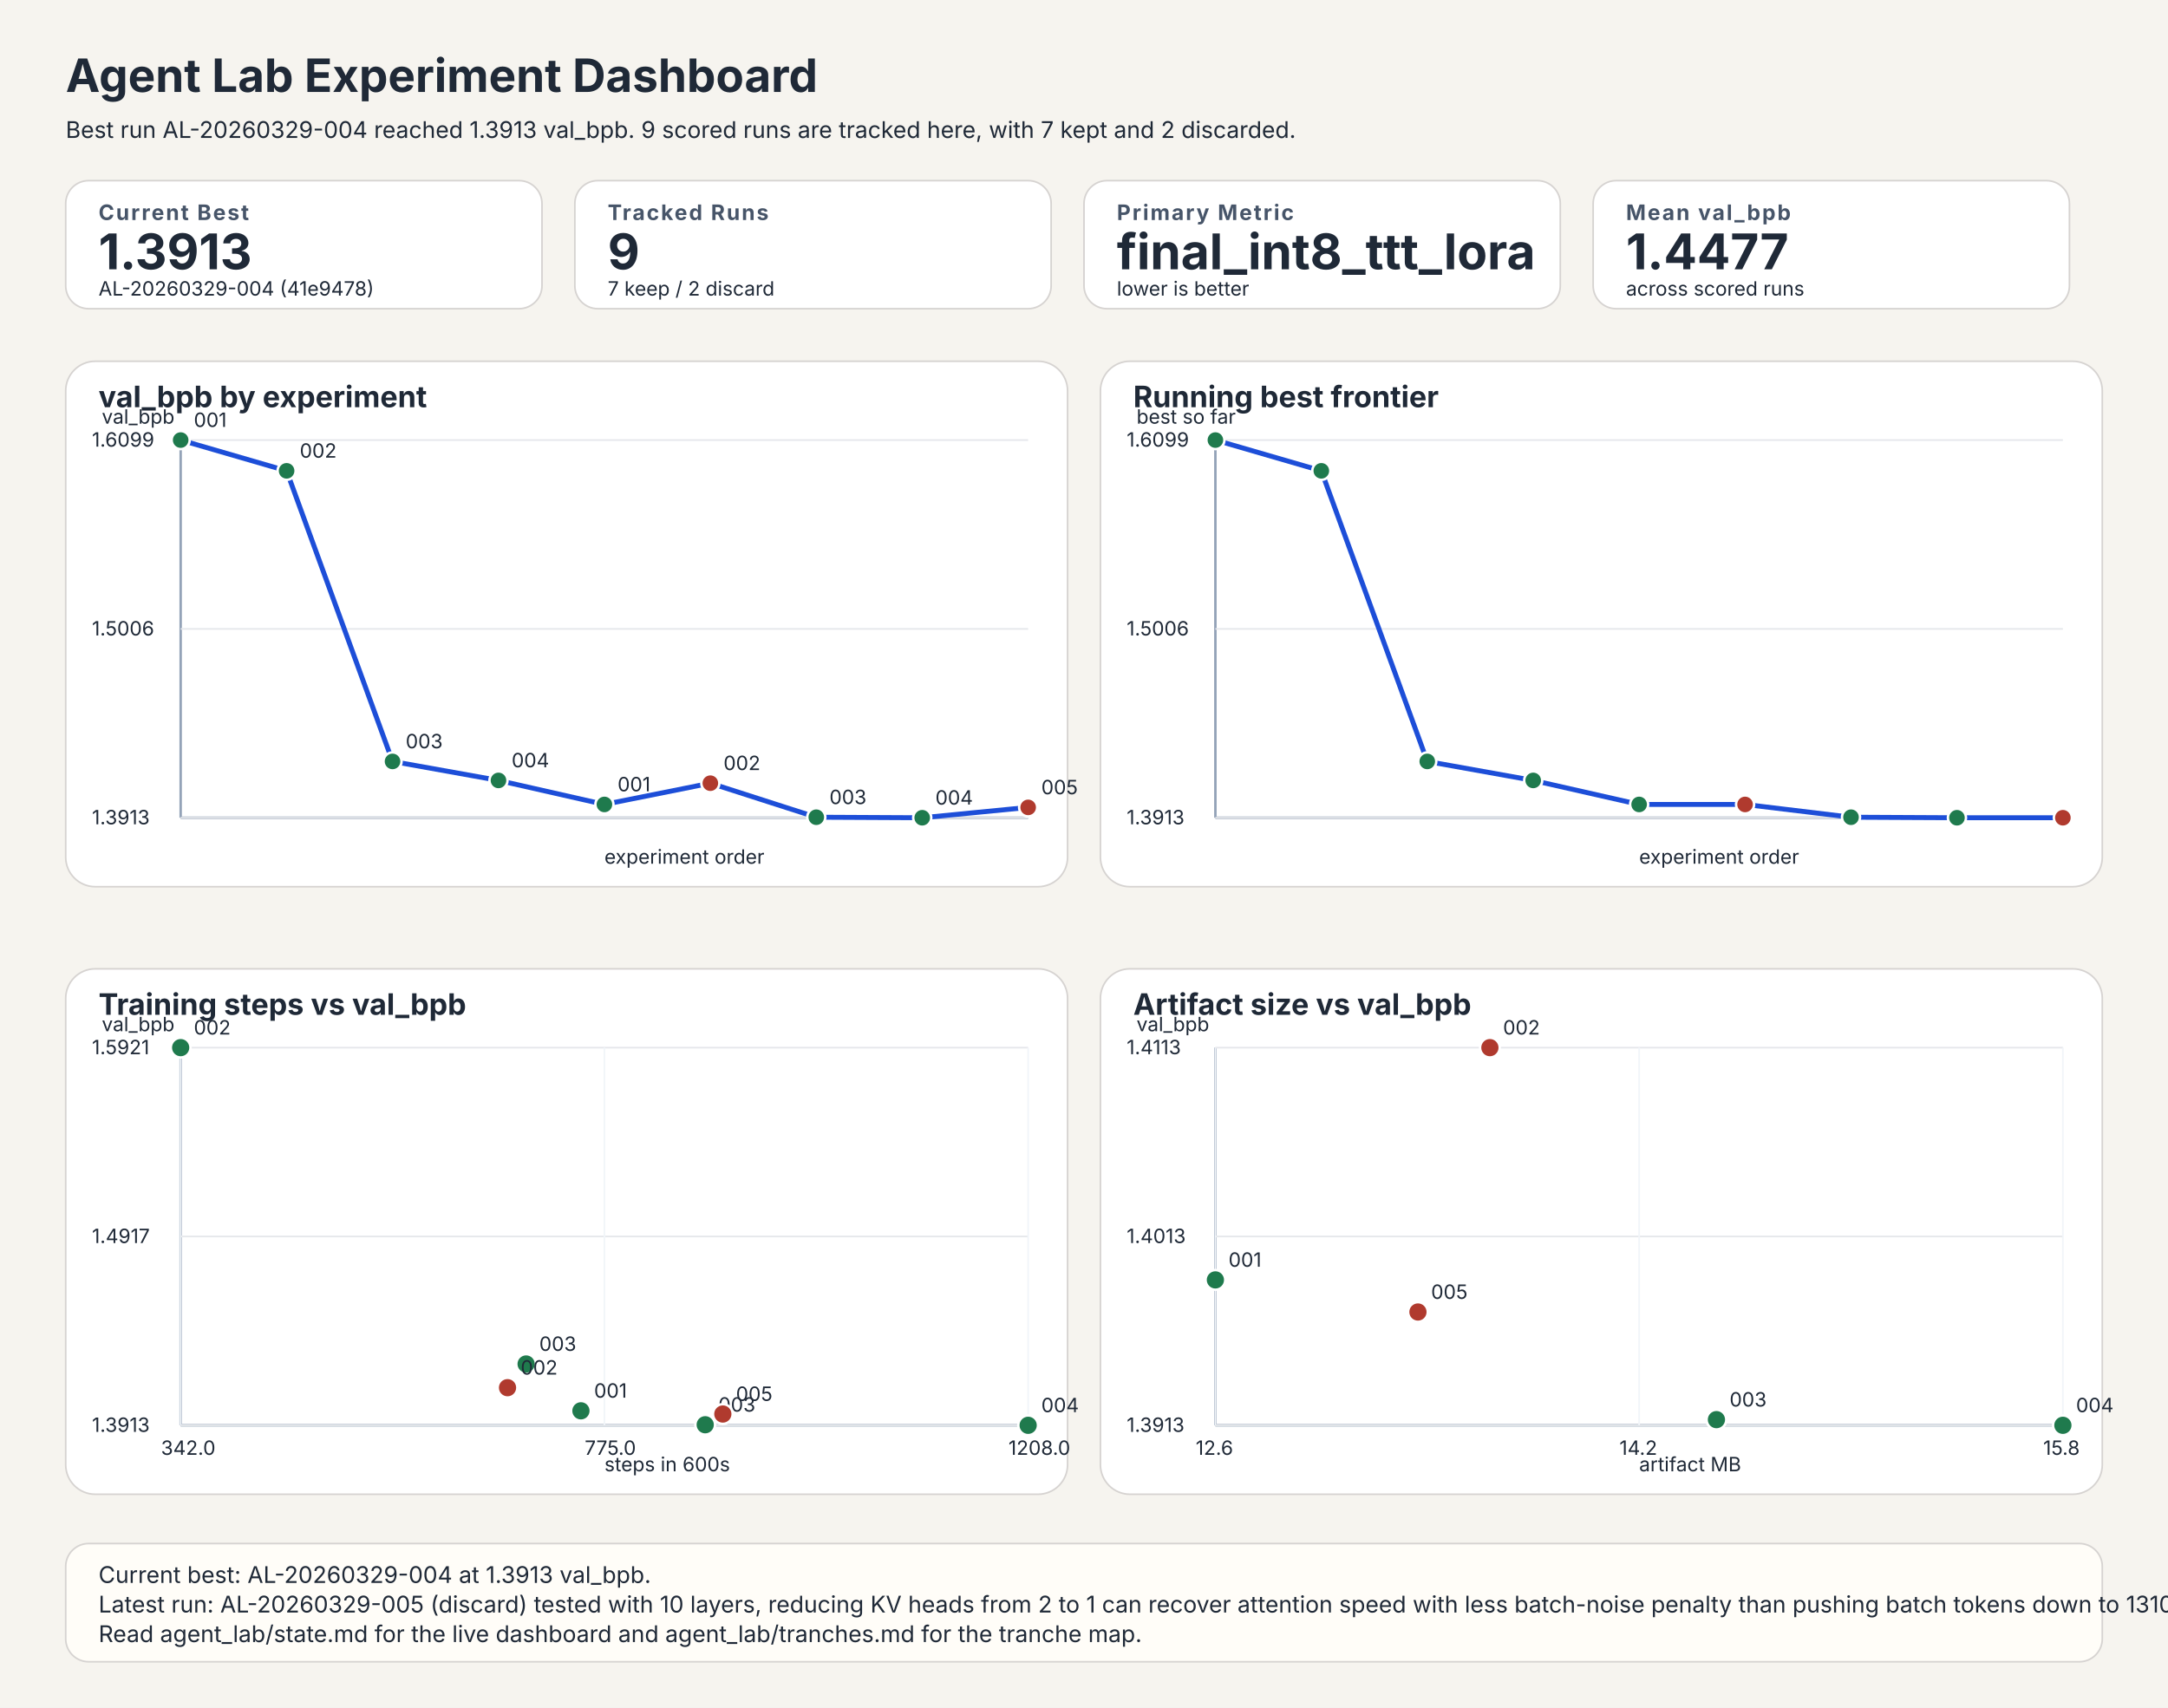
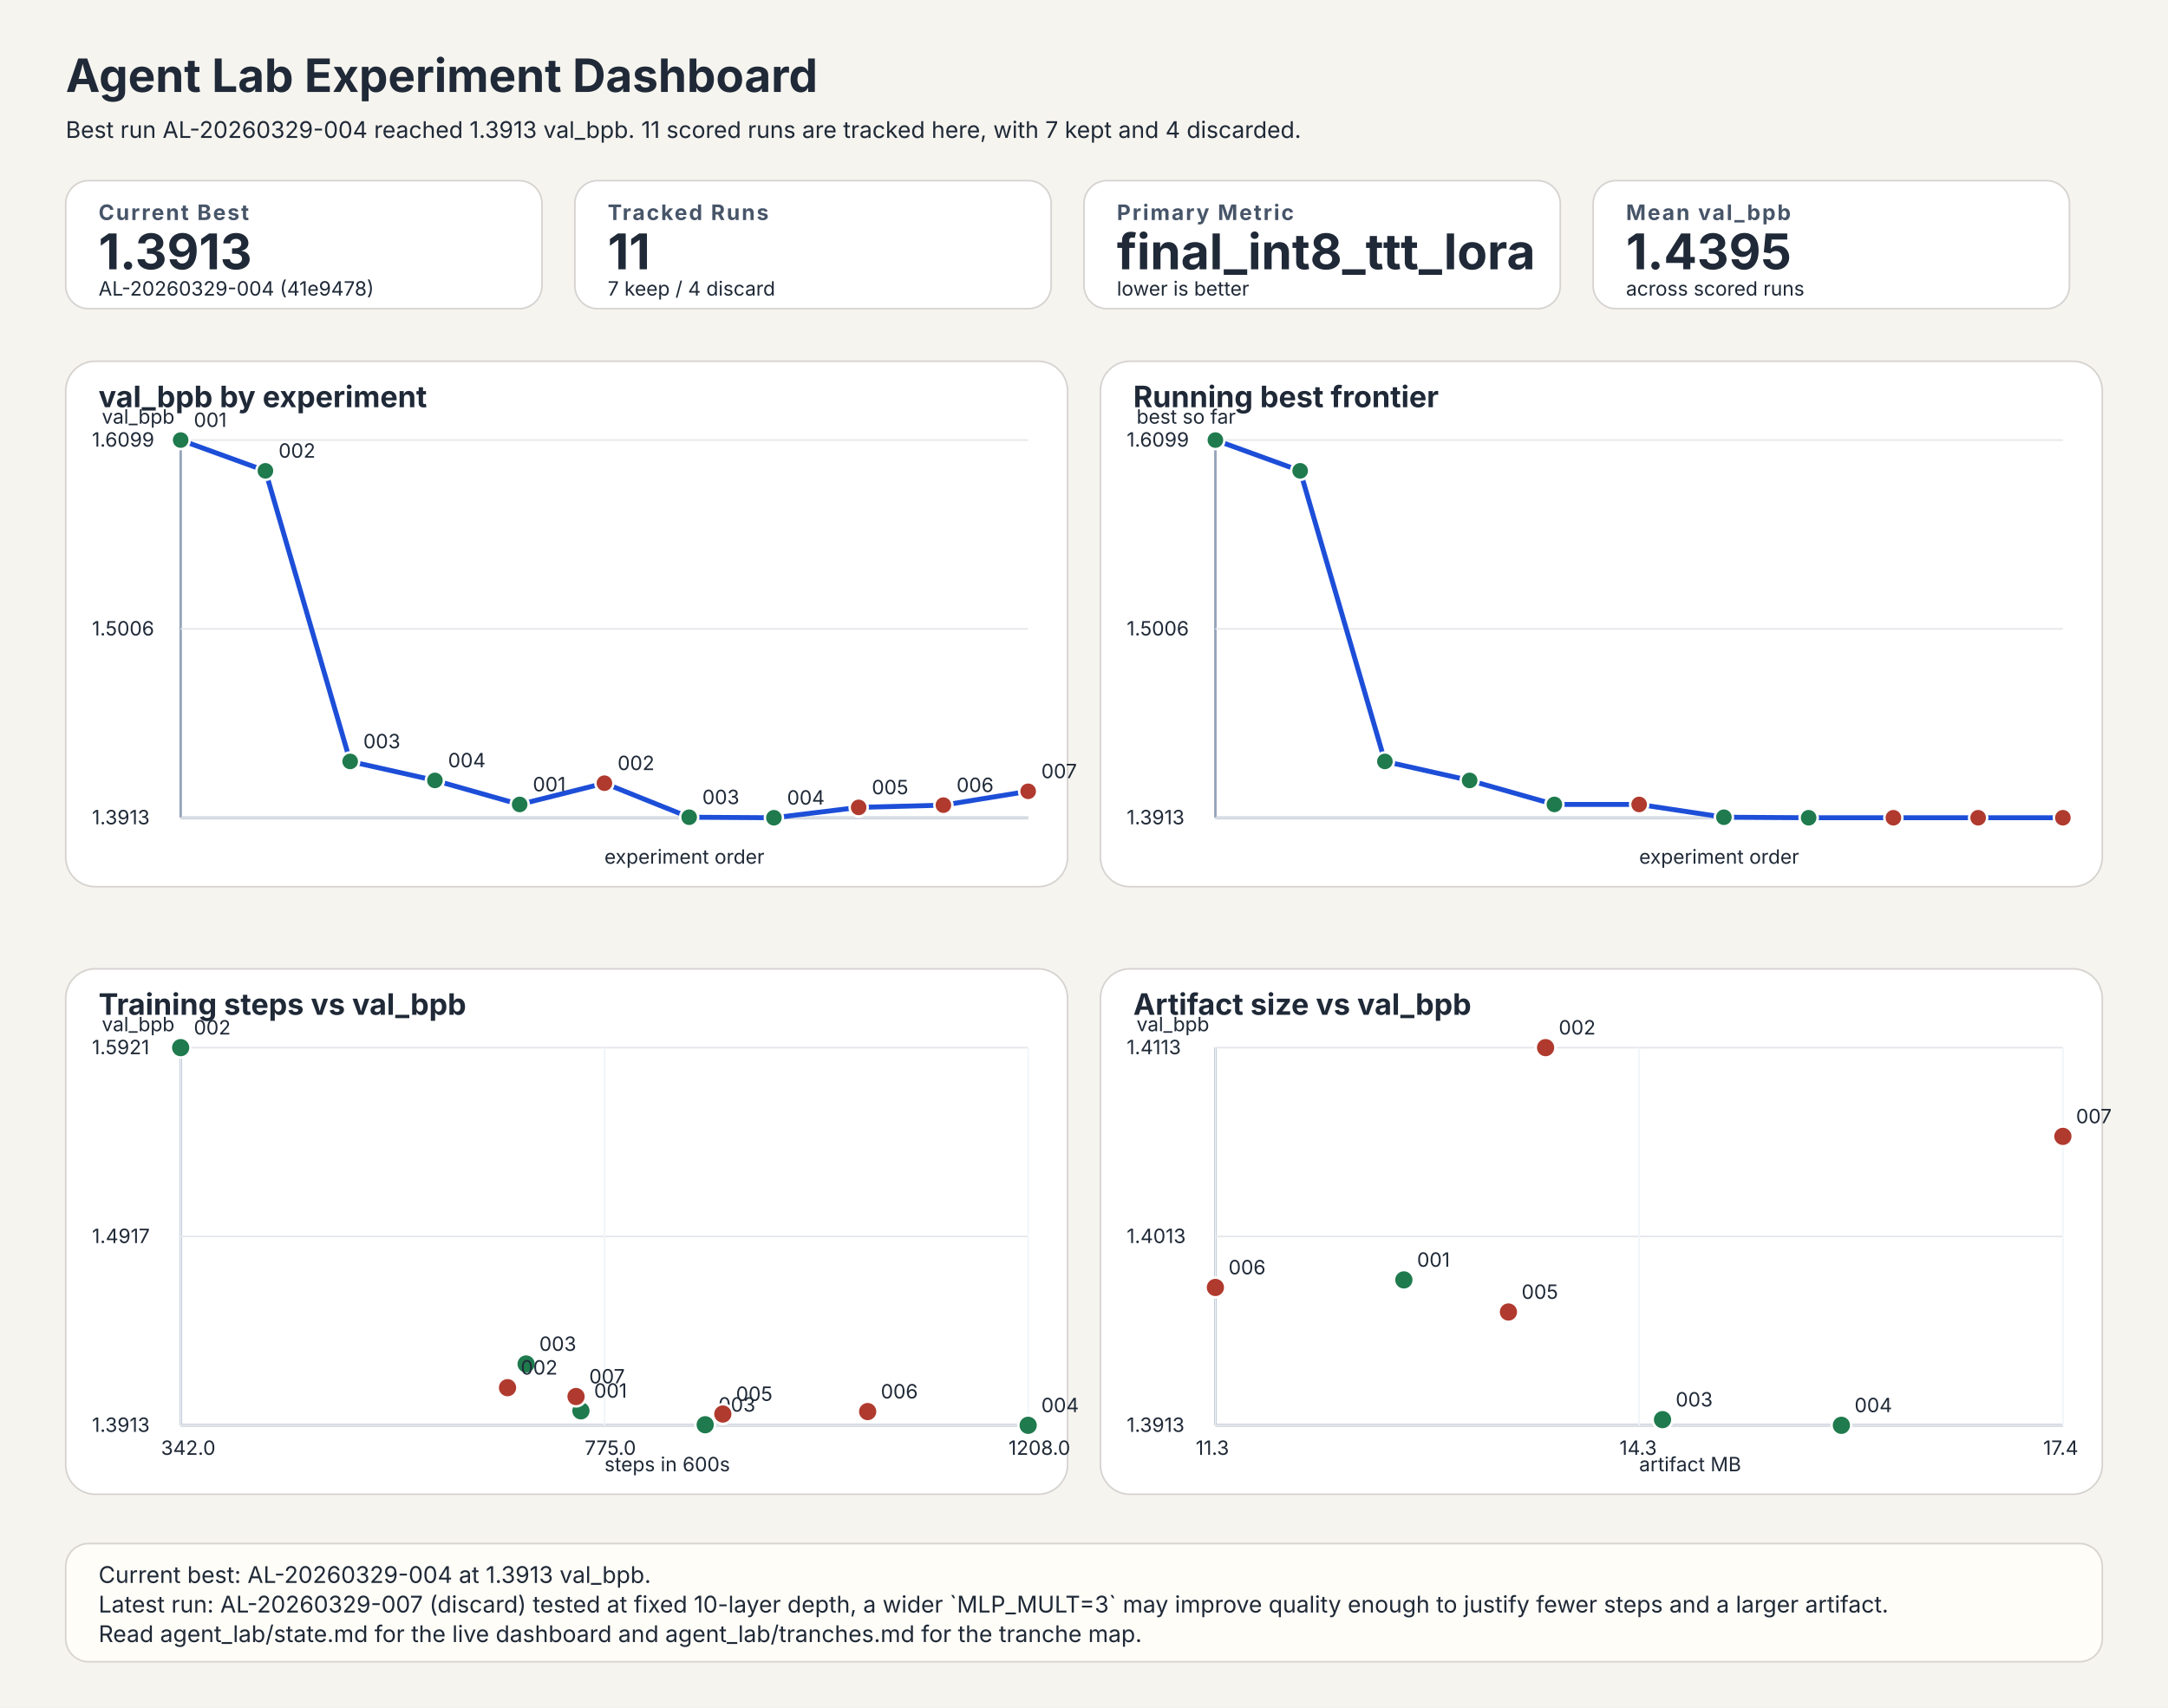
<svg xmlns="http://www.w3.org/2000/svg" width="1320" height="1040" viewBox="0 0 1320 1040">
  <rect width="100%" height="100%" fill="#f6f4ef" />
  <style>text{font-family:ui-sans-serif,system-ui,-apple-system,BlinkMacSystemFont,"Segoe UI",sans-serif;fill:#1f2937}.small{font-size:12px}.body{font-size:14px}.label{font-size:15px;font-weight:600}.title{font-size:28px;font-weight:700}.cardtitle{font-size:13px;font-weight:700;letter-spacing:.08em;text-transform:uppercase;fill:#475569}.metric{font-size:30px;font-weight:700}.paneltitle{font-size:18px;font-weight:700}</style>
  <text x="40" y="56" class="title">Agent Lab Experiment Dashboard</text>
-   <text x="40" y="84" class="body">Best run AL-20260329-004 reached 1.3913 val_bpb. 9 scored runs are tracked here, with 7 kept and 2 discarded.</text>
+   <text x="40" y="84" class="body">Best run AL-20260329-004 reached 1.3913 val_bpb. 11 scored runs are tracked here, with 7 kept and 4 discarded.</text>
  <rect x="40" y="110" width="290" height="78" rx="14" fill="#ffffff" stroke="#d6d3d1" />
  <text x="60" y="134" class="cardtitle">Current Best</text>
  <text x="60" y="164" class="metric">1.3913</text>
  <text x="60" y="180" class="small">AL-20260329-004 (41e9478)</text>
  <rect x="350" y="110" width="290" height="78" rx="14" fill="#ffffff" stroke="#d6d3d1" />
  <text x="370" y="134" class="cardtitle">Tracked Runs</text>
-   <text x="370" y="164" class="metric">9</text>
-   <text x="370" y="180" class="small">7 keep / 2 discard</text>
+   <text x="370" y="164" class="metric">11</text>
+   <text x="370" y="180" class="small">7 keep / 4 discard</text>
  <rect x="660" y="110" width="290" height="78" rx="14" fill="#ffffff" stroke="#d6d3d1" />
  <text x="680" y="134" class="cardtitle">Primary Metric</text>
  <text x="680" y="164" class="metric">final_int8_ttt_lora</text>
  <text x="680" y="180" class="small">lower is better</text>
  <rect x="970" y="110" width="290" height="78" rx="14" fill="#ffffff" stroke="#d6d3d1" />
  <text x="990" y="134" class="cardtitle">Mean val_bpb</text>
-   <text x="990" y="164" class="metric">1.4477</text>
+   <text x="990" y="164" class="metric">1.4395</text>
  <text x="990" y="180" class="small">across scored runs</text>
  <rect x="40" y="220" width="610" height="320" rx="18" fill="#ffffff" stroke="#d6d3d1" />
  <text x="60" y="248" class="paneltitle">val_bpb by experiment</text>
  <line x1="110" y1="498" x2="626" y2="498" stroke="#94a3b8" stroke-width="1.5" />
  <line x1="110" y1="498" x2="110" y2="268" stroke="#94a3b8" stroke-width="1.5" />
  <text x="368.00" y="526.00" class="small">experiment order</text>
  <text x="62.00" y="258.00" class="small">val_bpb</text>
  <line x1="110" y1="498.00" x2="626" y2="498.00" stroke="#e5e7eb" stroke-width="1" />
  <text x="56.00" y="502.00" class="small">1.3913</text>
  <line x1="110" y1="383.00" x2="626" y2="383.00" stroke="#e5e7eb" stroke-width="1" />
  <text x="56.00" y="387.00" class="small">1.5006</text>
  <line x1="110" y1="268.00" x2="626" y2="268.00" stroke="#e5e7eb" stroke-width="1" />
  <text x="56.00" y="272.00" class="small">1.6099</text>
-   <polyline fill="none" stroke="#1d4ed8" stroke-width="3" points="110.00,268.00 174.50,286.73 239.00,463.70 303.50,475.27 368.00,489.90 432.50,476.96 497.00,497.68 561.50,498.00 626.00,491.69" />
+   <polyline fill="none" stroke="#1d4ed8" stroke-width="3" points="110.00,268.00 161.60,286.73 213.20,463.70 264.80,475.27 316.40,489.90 368.00,476.96 419.60,497.68 471.20,498.00 522.80,491.69 574.40,490.32 626.00,481.90" />
  <circle cx="110.00" cy="268.00" r="5.5" fill="#1f7a4d" stroke="#ffffff" stroke-width="1.5" />
  <text x="118.00" y="260.00" class="small">001</text>
-   <circle cx="174.50" cy="286.73" r="5.5" fill="#1f7a4d" stroke="#ffffff" stroke-width="1.5" />
-   <text x="182.50" y="278.73" class="small">002</text>
-   <circle cx="239.00" cy="463.70" r="5.5" fill="#1f7a4d" stroke="#ffffff" stroke-width="1.5" />
-   <text x="247.00" y="455.70" class="small">003</text>
-   <circle cx="303.50" cy="475.27" r="5.5" fill="#1f7a4d" stroke="#ffffff" stroke-width="1.5" />
-   <text x="311.50" y="467.27" class="small">004</text>
-   <circle cx="368.00" cy="489.90" r="5.5" fill="#1f7a4d" stroke="#ffffff" stroke-width="1.5" />
-   <text x="376.00" y="481.90" class="small">001</text>
-   <circle cx="432.50" cy="476.96" r="5.5" fill="#b03a2e" stroke="#ffffff" stroke-width="1.5" />
-   <text x="440.50" y="468.96" class="small">002</text>
-   <circle cx="497.00" cy="497.68" r="5.5" fill="#1f7a4d" stroke="#ffffff" stroke-width="1.5" />
-   <text x="505.00" y="489.68" class="small">003</text>
-   <circle cx="561.50" cy="498.00" r="5.5" fill="#1f7a4d" stroke="#ffffff" stroke-width="1.5" />
-   <text x="569.50" y="490.00" class="small">004</text>
-   <circle cx="626.00" cy="491.69" r="5.5" fill="#b03a2e" stroke="#ffffff" stroke-width="1.5" />
-   <text x="634.00" y="483.69" class="small">005</text>
+   <circle cx="161.60" cy="286.73" r="5.5" fill="#1f7a4d" stroke="#ffffff" stroke-width="1.5" />
+   <text x="169.60" y="278.73" class="small">002</text>
+   <circle cx="213.20" cy="463.70" r="5.5" fill="#1f7a4d" stroke="#ffffff" stroke-width="1.5" />
+   <text x="221.20" y="455.70" class="small">003</text>
+   <circle cx="264.80" cy="475.27" r="5.5" fill="#1f7a4d" stroke="#ffffff" stroke-width="1.5" />
+   <text x="272.80" y="467.27" class="small">004</text>
+   <circle cx="316.40" cy="489.90" r="5.5" fill="#1f7a4d" stroke="#ffffff" stroke-width="1.5" />
+   <text x="324.40" y="481.90" class="small">001</text>
+   <circle cx="368.00" cy="476.96" r="5.5" fill="#b03a2e" stroke="#ffffff" stroke-width="1.5" />
+   <text x="376.00" y="468.96" class="small">002</text>
+   <circle cx="419.60" cy="497.68" r="5.5" fill="#1f7a4d" stroke="#ffffff" stroke-width="1.5" />
+   <text x="427.60" y="489.68" class="small">003</text>
+   <circle cx="471.20" cy="498.00" r="5.5" fill="#1f7a4d" stroke="#ffffff" stroke-width="1.5" />
+   <text x="479.20" y="490.00" class="small">004</text>
+   <circle cx="522.80" cy="491.69" r="5.5" fill="#b03a2e" stroke="#ffffff" stroke-width="1.5" />
+   <text x="530.80" y="483.69" class="small">005</text>
+   <circle cx="574.40" cy="490.32" r="5.5" fill="#b03a2e" stroke="#ffffff" stroke-width="1.5" />
+   <text x="582.40" y="482.32" class="small">006</text>
+   <circle cx="626.00" cy="481.90" r="5.5" fill="#b03a2e" stroke="#ffffff" stroke-width="1.5" />
+   <text x="634.00" y="473.90" class="small">007</text>
  <rect x="670" y="220" width="610" height="320" rx="18" fill="#ffffff" stroke="#d6d3d1" />
  <text x="690" y="248" class="paneltitle">Running best frontier</text>
  <line x1="740" y1="498" x2="1256" y2="498" stroke="#94a3b8" stroke-width="1.5" />
  <line x1="740" y1="498" x2="740" y2="268" stroke="#94a3b8" stroke-width="1.5" />
  <text x="998.00" y="526.00" class="small">experiment order</text>
  <text x="692.00" y="258.00" class="small">best so far</text>
  <line x1="740" y1="498.00" x2="1256" y2="498.00" stroke="#e5e7eb" stroke-width="1" />
  <text x="686.00" y="502.00" class="small">1.3913</text>
  <line x1="740" y1="383.00" x2="1256" y2="383.00" stroke="#e5e7eb" stroke-width="1" />
  <text x="686.00" y="387.00" class="small">1.5006</text>
  <line x1="740" y1="268.00" x2="1256" y2="268.00" stroke="#e5e7eb" stroke-width="1" />
  <text x="686.00" y="272.00" class="small">1.6099</text>
-   <polyline fill="none" stroke="#1d4ed8" stroke-width="3" points="740.00,268.00 804.50,286.73 869.00,463.70 933.50,475.27 998.00,489.90 1062.50,489.90 1127.00,497.68 1191.50,498.00 1256.00,498.00" />
+   <polyline fill="none" stroke="#1d4ed8" stroke-width="3" points="740.00,268.00 791.60,286.73 843.20,463.70 894.80,475.27 946.40,489.90 998.00,489.90 1049.60,497.68 1101.20,498.00 1152.80,498.00 1204.40,498.00 1256.00,498.00" />
  <circle cx="740.00" cy="268.00" r="5.5" fill="#1f7a4d" stroke="#ffffff" stroke-width="1.5" />
-   <circle cx="804.50" cy="286.73" r="5.5" fill="#1f7a4d" stroke="#ffffff" stroke-width="1.5" />
-   <circle cx="869.00" cy="463.70" r="5.5" fill="#1f7a4d" stroke="#ffffff" stroke-width="1.5" />
-   <circle cx="933.50" cy="475.27" r="5.5" fill="#1f7a4d" stroke="#ffffff" stroke-width="1.5" />
-   <circle cx="998.00" cy="489.90" r="5.5" fill="#1f7a4d" stroke="#ffffff" stroke-width="1.5" />
-   <circle cx="1062.50" cy="489.90" r="5.5" fill="#b03a2e" stroke="#ffffff" stroke-width="1.5" />
-   <circle cx="1127.00" cy="497.68" r="5.5" fill="#1f7a4d" stroke="#ffffff" stroke-width="1.5" />
-   <circle cx="1191.50" cy="498.00" r="5.5" fill="#1f7a4d" stroke="#ffffff" stroke-width="1.5" />
+   <circle cx="791.60" cy="286.73" r="5.5" fill="#1f7a4d" stroke="#ffffff" stroke-width="1.5" />
+   <circle cx="843.20" cy="463.70" r="5.5" fill="#1f7a4d" stroke="#ffffff" stroke-width="1.5" />
+   <circle cx="894.80" cy="475.27" r="5.5" fill="#1f7a4d" stroke="#ffffff" stroke-width="1.5" />
+   <circle cx="946.40" cy="489.90" r="5.5" fill="#1f7a4d" stroke="#ffffff" stroke-width="1.5" />
+   <circle cx="998.00" cy="489.90" r="5.5" fill="#b03a2e" stroke="#ffffff" stroke-width="1.5" />
+   <circle cx="1049.60" cy="497.68" r="5.5" fill="#1f7a4d" stroke="#ffffff" stroke-width="1.5" />
+   <circle cx="1101.20" cy="498.00" r="5.5" fill="#1f7a4d" stroke="#ffffff" stroke-width="1.5" />
+   <circle cx="1152.80" cy="498.00" r="5.5" fill="#b03a2e" stroke="#ffffff" stroke-width="1.5" />
+   <circle cx="1204.40" cy="498.00" r="5.5" fill="#b03a2e" stroke="#ffffff" stroke-width="1.5" />
  <circle cx="1256.00" cy="498.00" r="5.5" fill="#b03a2e" stroke="#ffffff" stroke-width="1.5" />
  <rect x="40" y="590" width="610" height="320" rx="18" fill="#ffffff" stroke="#d6d3d1" />
  <text x="60" y="618" class="paneltitle">Training steps vs val_bpb</text>
  <line x1="110" y1="868" x2="626" y2="868" stroke="#94a3b8" stroke-width="1.5" />
  <line x1="110" y1="868" x2="110" y2="638" stroke="#94a3b8" stroke-width="1.5" />
  <text x="368.00" y="896.00" class="small">steps in 600s</text>
  <text x="62.00" y="628.00" class="small">val_bpb</text>
  <line x1="110" y1="868.00" x2="626" y2="868.00" stroke="#e5e7eb" stroke-width="1" />
  <text x="56.00" y="872.00" class="small">1.3913</text>
  <line x1="110" y1="753.00" x2="626" y2="753.00" stroke="#e5e7eb" stroke-width="1" />
  <text x="56.00" y="757.00" class="small">1.4917</text>
  <line x1="110" y1="638.00" x2="626" y2="638.00" stroke="#e5e7eb" stroke-width="1" />
  <text x="56.00" y="642.00" class="small">1.5921</text>
  <line x1="110.00" y1="868" x2="110.00" y2="638" stroke="#f1f5f9" stroke-width="1" />
  <text x="98.00" y="886.00" class="small">342.0</text>
  <line x1="368.00" y1="868" x2="368.00" y2="638" stroke="#f1f5f9" stroke-width="1" />
  <text x="356.00" y="886.00" class="small">775.0</text>
  <line x1="626.00" y1="868" x2="626.00" y2="638" stroke="#f1f5f9" stroke-width="1" />
  <text x="614.00" y="886.00" class="small">1208.0</text>
  <circle cx="110.00" cy="638.00" r="6" fill="#1f7a4d" stroke="#ffffff" stroke-width="1.5" />
  <text x="118.00" y="630.00" class="small">002</text>
  <circle cx="320.33" cy="830.66" r="6" fill="#1f7a4d" stroke="#ffffff" stroke-width="1.5" />
  <text x="328.33" y="822.66" class="small">003</text>
  <circle cx="353.70" cy="859.18" r="6" fill="#1f7a4d" stroke="#ffffff" stroke-width="1.5" />
  <text x="361.70" y="851.18" class="small">001</text>
  <circle cx="309.01" cy="845.09" r="6" fill="#b03a2e" stroke="#ffffff" stroke-width="1.5" />
  <text x="317.01" y="837.09" class="small">002</text>
  <circle cx="429.37" cy="867.66" r="6" fill="#1f7a4d" stroke="#ffffff" stroke-width="1.5" />
  <text x="437.37" y="859.66" class="small">003</text>
  <circle cx="626.00" cy="868.00" r="6" fill="#1f7a4d" stroke="#ffffff" stroke-width="1.5" />
  <text x="634.00" y="860.00" class="small">004</text>
  <circle cx="440.10" cy="861.13" r="6" fill="#b03a2e" stroke="#ffffff" stroke-width="1.5" />
  <text x="448.10" y="853.13" class="small">005</text>
+   <circle cx="528.28" cy="859.64" r="6" fill="#b03a2e" stroke="#ffffff" stroke-width="1.5" />
+   <text x="536.28" y="851.64" class="small">006</text>
+   <circle cx="350.72" cy="850.48" r="6" fill="#b03a2e" stroke="#ffffff" stroke-width="1.5" />
+   <text x="358.72" y="842.48" class="small">007</text>
  <rect x="670" y="590" width="610" height="320" rx="18" fill="#ffffff" stroke="#d6d3d1" />
  <text x="690" y="618" class="paneltitle">Artifact size vs val_bpb</text>
  <line x1="740" y1="868" x2="1256" y2="868" stroke="#94a3b8" stroke-width="1.5" />
  <line x1="740" y1="868" x2="740" y2="638" stroke="#94a3b8" stroke-width="1.5" />
  <text x="998.00" y="896.00" class="small">artifact MB</text>
  <text x="692.00" y="628.00" class="small">val_bpb</text>
  <line x1="740" y1="868.00" x2="1256" y2="868.00" stroke="#e5e7eb" stroke-width="1" />
  <text x="686.00" y="872.00" class="small">1.3913</text>
  <line x1="740" y1="753.00" x2="1256" y2="753.00" stroke="#e5e7eb" stroke-width="1" />
  <text x="686.00" y="757.00" class="small">1.4013</text>
  <line x1="740" y1="638.00" x2="1256" y2="638.00" stroke="#e5e7eb" stroke-width="1" />
  <text x="686.00" y="642.00" class="small">1.4113</text>
  <line x1="740.00" y1="868" x2="740.00" y2="638" stroke="#f1f5f9" stroke-width="1" />
-   <text x="728.00" y="886.00" class="small">12.6</text>
+   <text x="728.00" y="886.00" class="small">11.3</text>
  <line x1="998.00" y1="868" x2="998.00" y2="638" stroke="#f1f5f9" stroke-width="1" />
-   <text x="986.00" y="886.00" class="small">14.2</text>
+   <text x="986.00" y="886.00" class="small">14.3</text>
  <line x1="1256.00" y1="868" x2="1256.00" y2="638" stroke="#f1f5f9" stroke-width="1" />
-   <text x="1244.00" y="886.00" class="small">15.8</text>
-   <circle cx="740.00" cy="779.45" r="6" fill="#1f7a4d" stroke="#ffffff" stroke-width="1.5" />
-   <text x="748.00" y="771.45" class="small">001</text>
-   <circle cx="907.13" cy="638.00" r="6" fill="#b03a2e" stroke="#ffffff" stroke-width="1.5" />
-   <text x="915.13" y="630.00" class="small">002</text>
-   <circle cx="1045.06" cy="864.55" r="6" fill="#1f7a4d" stroke="#ffffff" stroke-width="1.5" />
-   <text x="1053.06" y="856.55" class="small">003</text>
-   <circle cx="1256.00" cy="868.00" r="6" fill="#1f7a4d" stroke="#ffffff" stroke-width="1.5" />
-   <text x="1264.00" y="860.00" class="small">004</text>
-   <circle cx="863.32" cy="799.00" r="6" fill="#b03a2e" stroke="#ffffff" stroke-width="1.5" />
-   <text x="871.32" y="791.00" class="small">005</text>
+   <text x="1244.00" y="886.00" class="small">17.4</text>
+   <circle cx="854.76" cy="779.45" r="6" fill="#1f7a4d" stroke="#ffffff" stroke-width="1.5" />
+   <text x="862.76" y="771.45" class="small">001</text>
+   <circle cx="941.04" cy="638.00" r="6" fill="#b03a2e" stroke="#ffffff" stroke-width="1.5" />
+   <text x="949.04" y="630.00" class="small">002</text>
+   <circle cx="1012.24" cy="864.55" r="6" fill="#1f7a4d" stroke="#ffffff" stroke-width="1.5" />
+   <text x="1020.24" y="856.55" class="small">003</text>
+   <circle cx="1121.14" cy="868.00" r="6" fill="#1f7a4d" stroke="#ffffff" stroke-width="1.5" />
+   <text x="1129.14" y="860.00" class="small">004</text>
+   <circle cx="918.42" cy="799.00" r="6" fill="#b03a2e" stroke="#ffffff" stroke-width="1.5" />
+   <text x="926.42" y="791.00" class="small">005</text>
+   <circle cx="740.00" cy="784.05" r="6" fill="#b03a2e" stroke="#ffffff" stroke-width="1.5" />
+   <text x="748.00" y="776.05" class="small">006</text>
+   <circle cx="1256.00" cy="692.05" r="6" fill="#b03a2e" stroke="#ffffff" stroke-width="1.5" />
+   <text x="1264.00" y="684.05" class="small">007</text>
  <rect x="40" y="940" width="1240" height="72" rx="14" fill="#fffdf8" stroke="#d6d3d1" />
  <text x="60" y="964" class="body">Current best: AL-20260329-004 at 1.3913 val_bpb.</text>
-   <text x="60" y="982" class="body">Latest run: AL-20260329-005 (discard) tested with 10 layers, reducing KV heads from 2 to 1 can recover attention speed with less batch-noise penalty than pushing batch tokens down to 131072.</text>
+   <text x="60" y="982" class="body">Latest run: AL-20260329-007 (discard) tested at fixed 10-layer depth, a wider `MLP_MULT=3` may improve quality enough to justify fewer steps and a larger artifact.</text>
  <text x="60" y="1000" class="body">Read agent_lab/state.md for the live dashboard and agent_lab/tranches.md for the tranche map.</text>
</svg>
